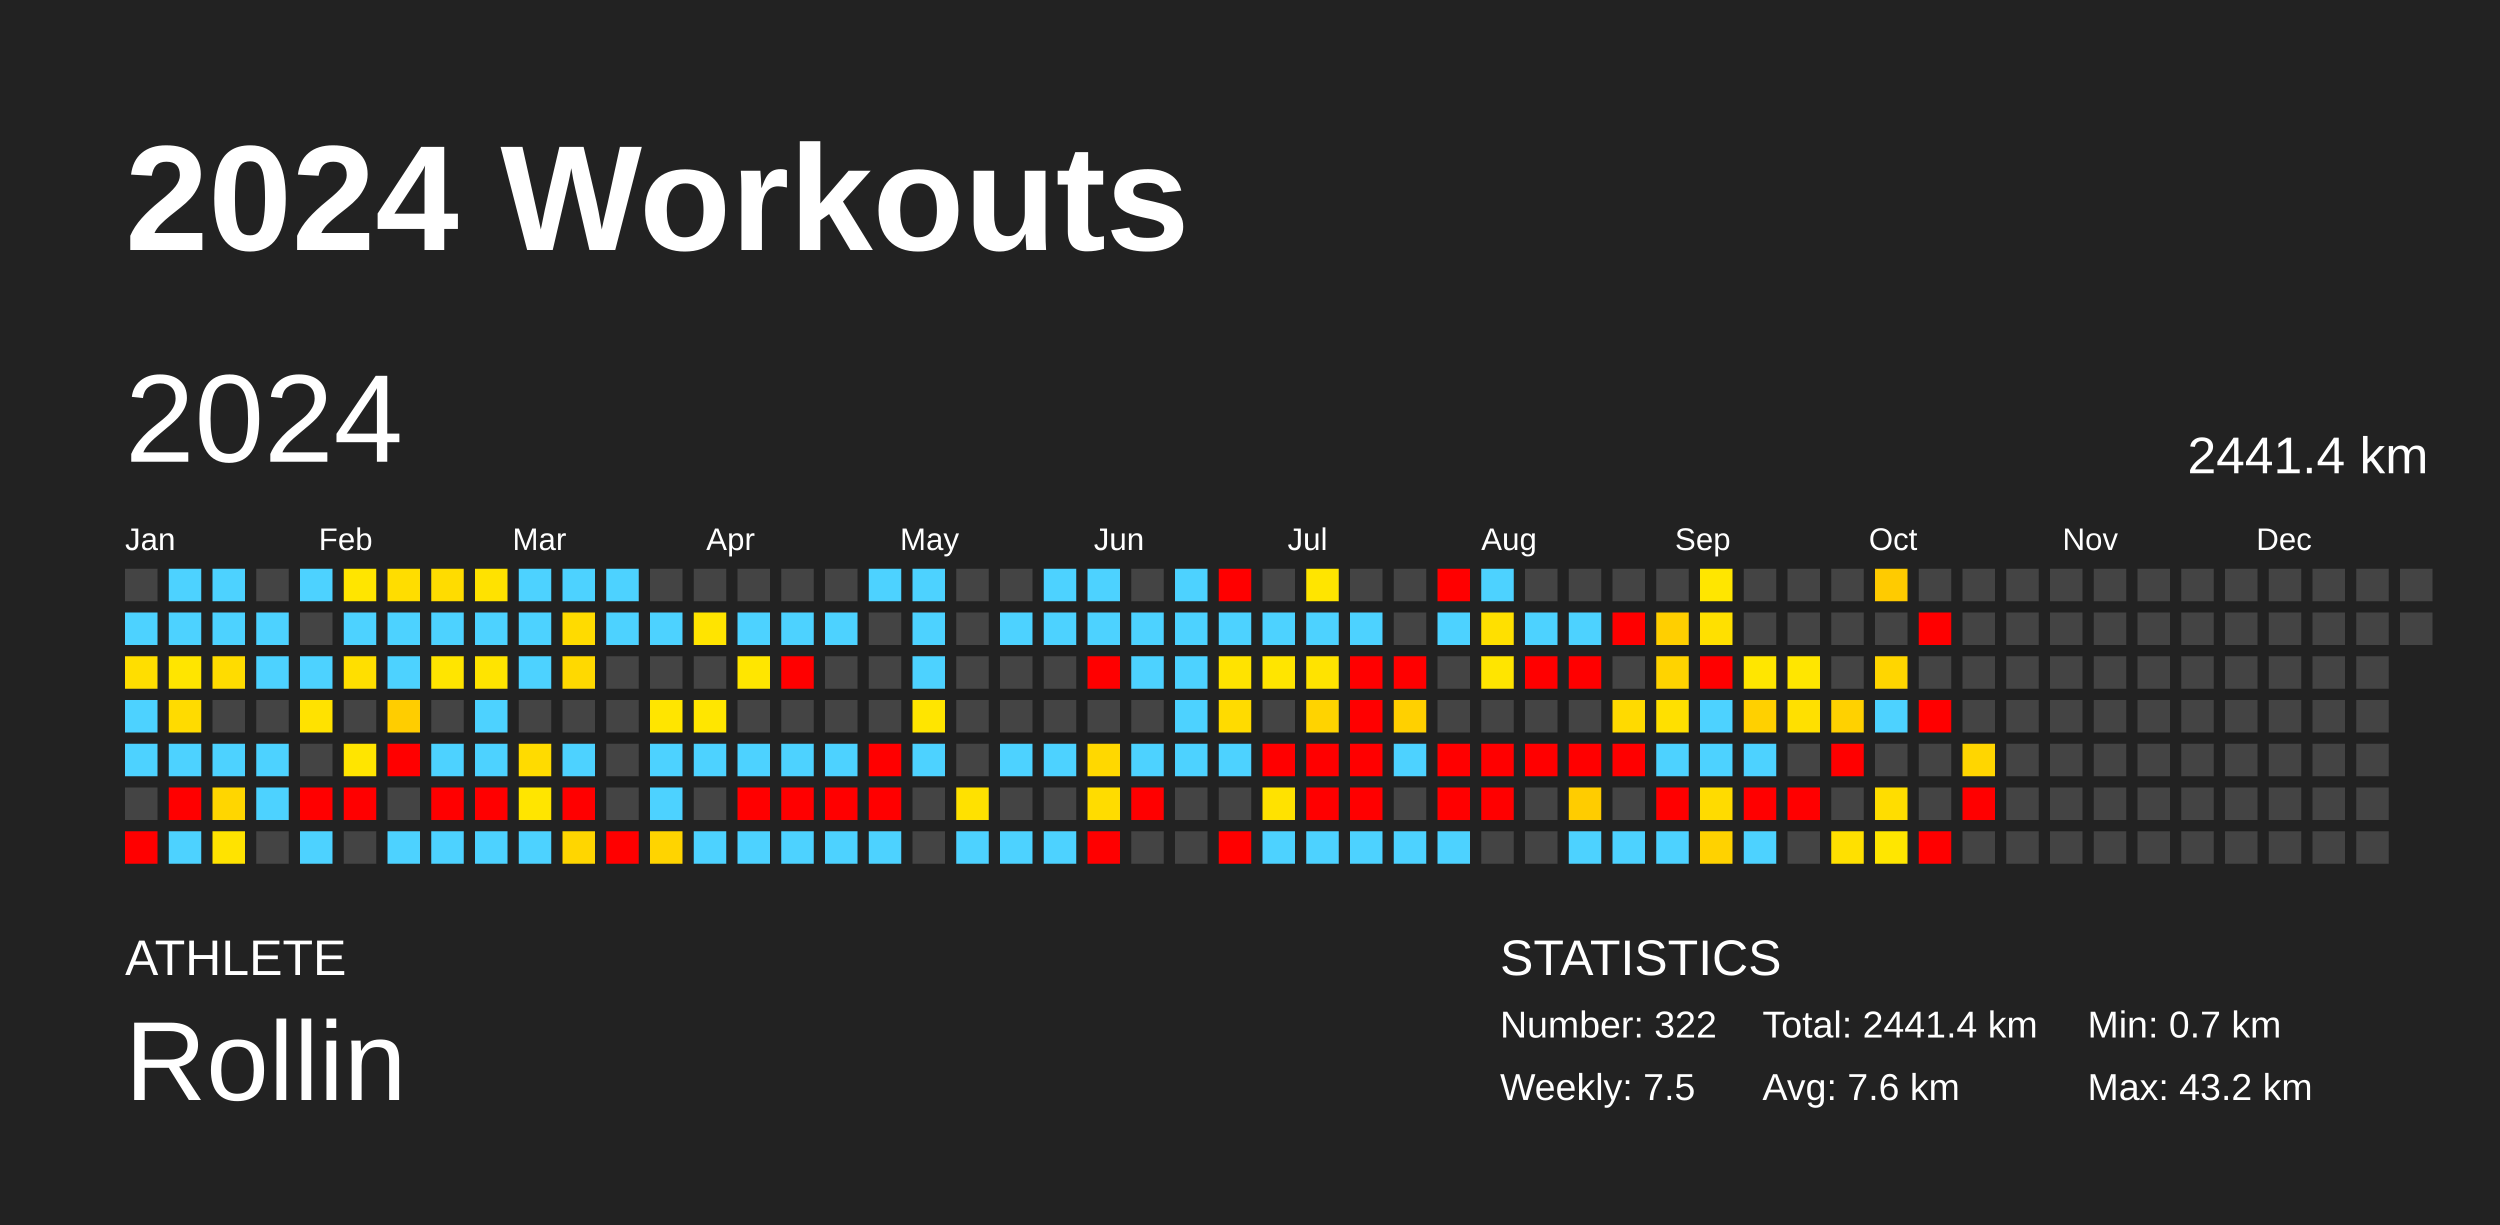
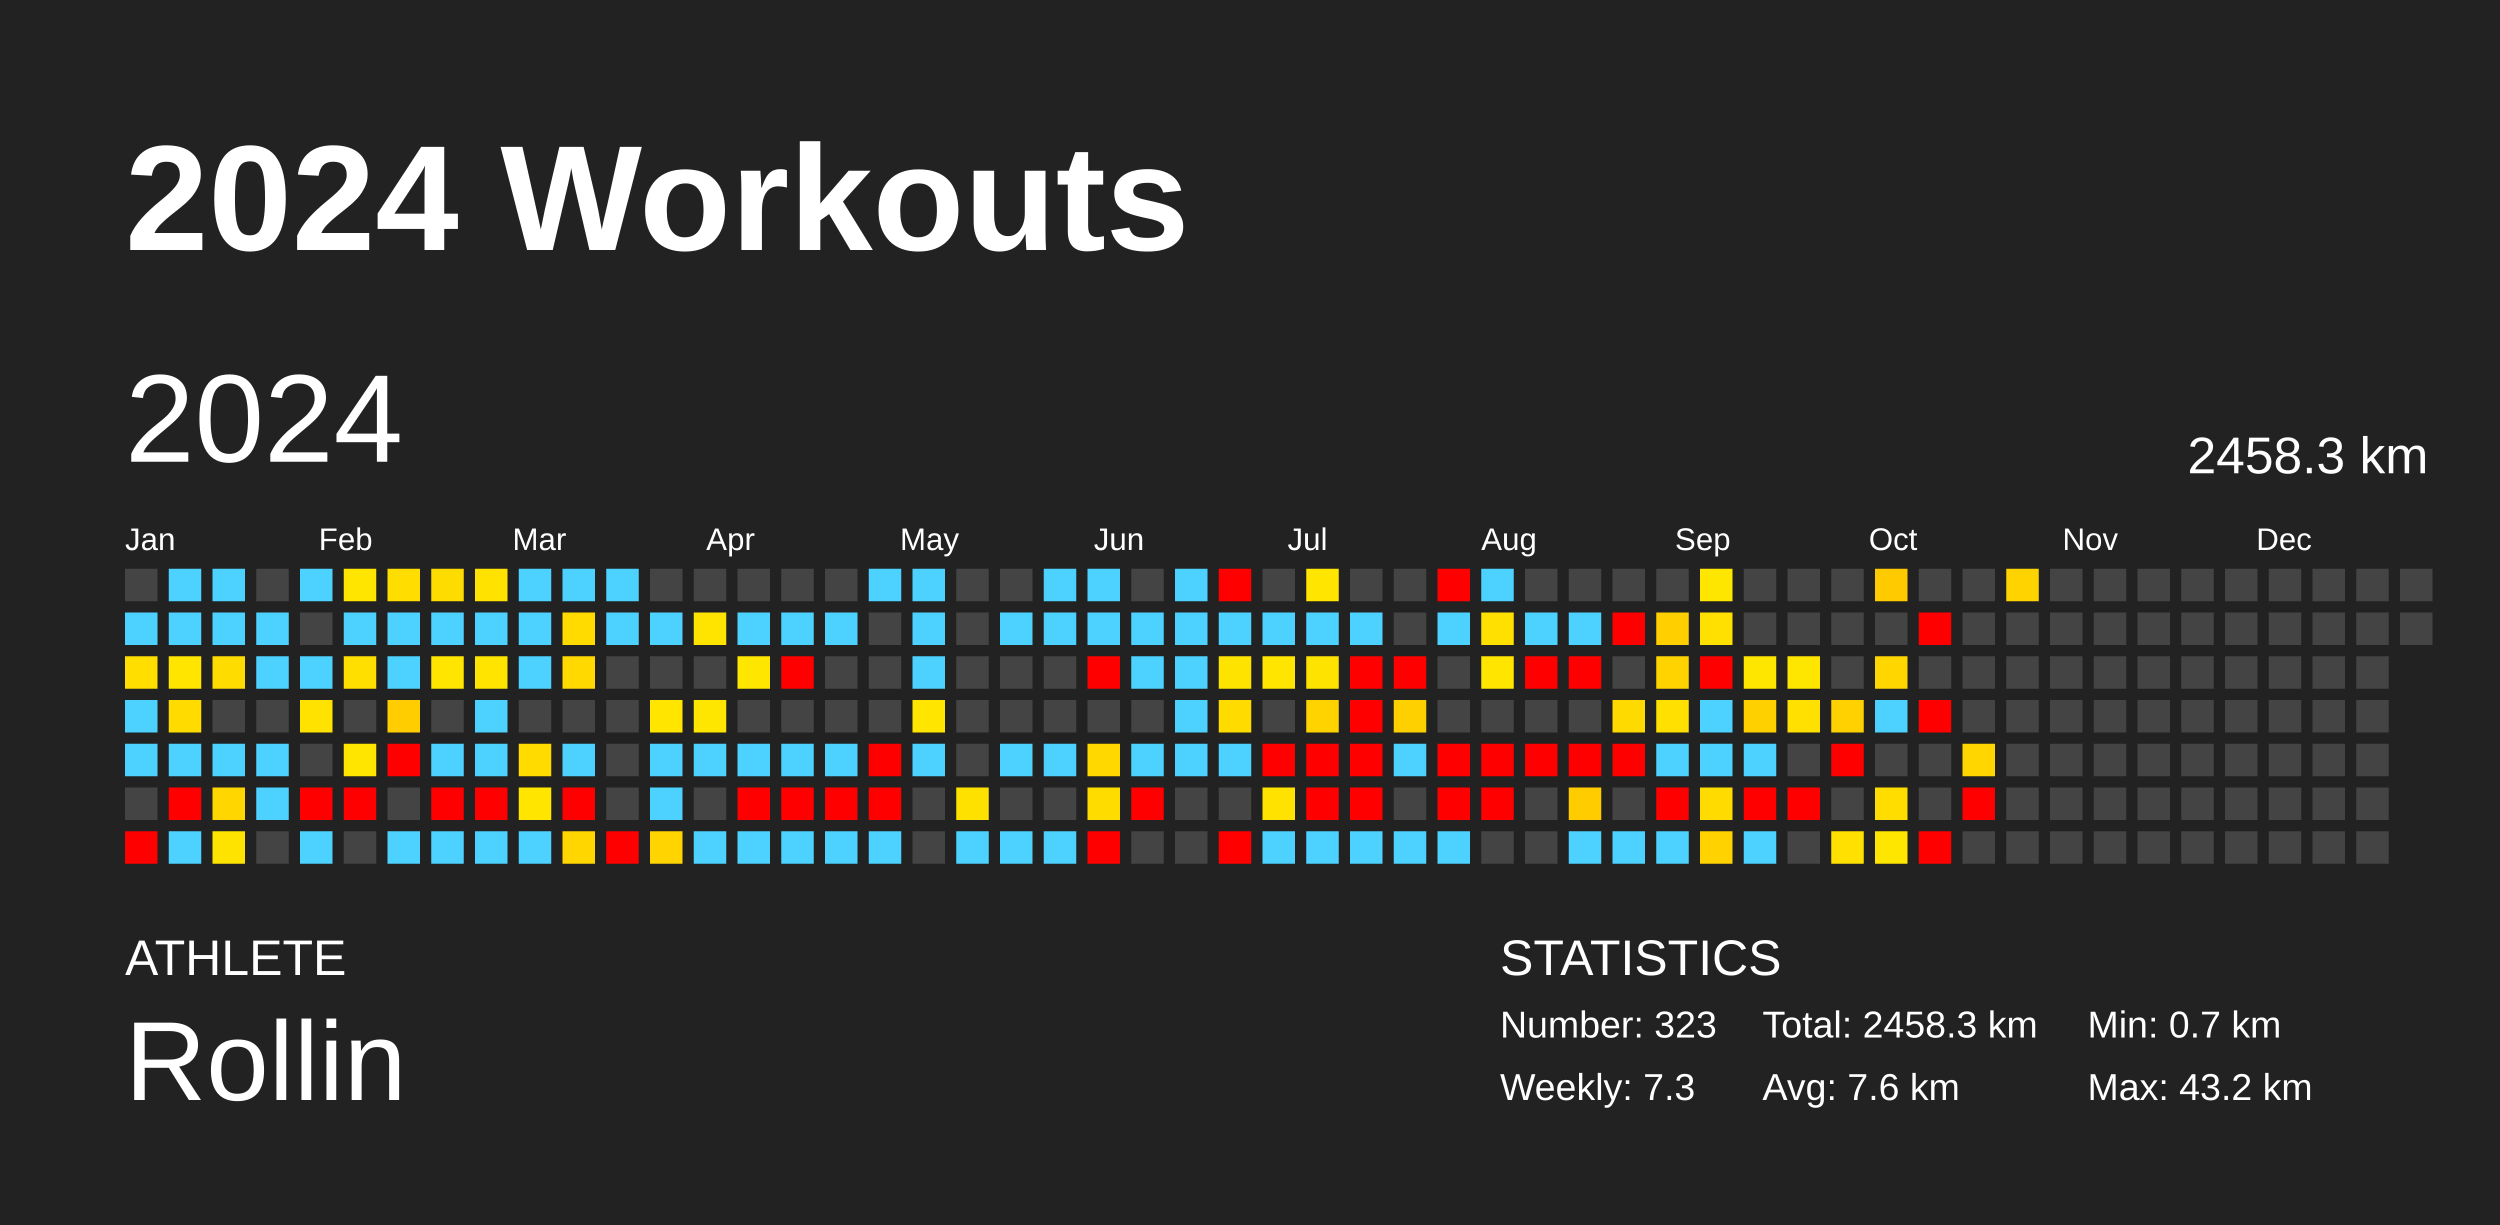
<svg xmlns="http://www.w3.org/2000/svg" baseProfile="full" height="98mm" version="1.1" viewBox="0,0,200,98" width="200mm">
  <defs />
  <rect fill="#222222" height="98" width="200" x="0" y="0" />
  <text fill="#FFFFFF" style="font-size:12px; font-family:Arial; font-weight:bold;" x="10" y="20">2024 Workouts</text>
  <text fill="#FFFFFF" style="font-size:4px; font-family:Arial" x="10" y="78">ATHLETE</text>
  <text fill="#FFFFFF" style="font-size:9px; font-family:Arial" x="10" y="88">Rollin</text>
  <text fill="#FFFFFF" style="font-size:4px; font-family:Arial" x="120" y="78">STATISTICS</text>
-   <text fill="#FFFFFF" style="font-size:3px; font-family:Arial" x="120" y="83">Number: 322</text>
-   <text fill="#FFFFFF" style="font-size:3px; font-family:Arial" x="120" y="88">Weekly: 7.5</text>
-   <text fill="#FFFFFF" style="font-size:3px; font-family:Arial" x="141" y="83">Total: 2441.4 km</text>
+   <text fill="#FFFFFF" style="font-size:3px; font-family:Arial" x="120" y="83">Number: 323</text>
+   <text fill="#FFFFFF" style="font-size:3px; font-family:Arial" x="120" y="88">Weekly: 7.3</text>
+   <text fill="#FFFFFF" style="font-size:3px; font-family:Arial" x="141" y="83">Total: 2458.3 km</text>
  <text fill="#FFFFFF" style="font-size:3px; font-family:Arial" x="141" y="88">Avg: 7.6 km</text>
  <text fill="#FFFFFF" style="font-size:3px; font-family:Arial" x="167" y="83">Min: 0.7 km</text>
  <text fill="#FFFFFF" style="font-size:3px; font-family:Arial" x="167" y="88">Max: 43.2 km</text>
  <text dominant-baseline="hanging" fill="#FFFFFF" style="font-size:10.0px; font-family:Arial;" x="10" y="30">2024</text>
-   <text dominant-baseline="hanging" fill="#FFFFFF" style="font-size:4.125px; font-family:Arial;" x="175" y="35">2441.4 km</text>
+   <text dominant-baseline="hanging" fill="#FFFFFF" style="font-size:4.125px; font-family:Arial;" x="175" y="35">2458.3 km</text>
  <text fill="#FFFFFF" style="font-size:2.5px; font-family:Arial" x="10.0" y="44">Jan</text>
  <text fill="#FFFFFF" style="font-size:2.5px; font-family:Arial" x="25.5" y="44">Feb</text>
  <text fill="#FFFFFF" style="font-size:2.5px; font-family:Arial" x="41.0" y="44">Mar</text>
  <text fill="#FFFFFF" style="font-size:2.5px; font-family:Arial" x="56.5" y="44">Apr</text>
  <text fill="#FFFFFF" style="font-size:2.5px; font-family:Arial" x="72.0" y="44">May</text>
  <text fill="#FFFFFF" style="font-size:2.5px; font-family:Arial" x="87.5" y="44">Jun</text>
  <text fill="#FFFFFF" style="font-size:2.5px; font-family:Arial" x="103.0" y="44">Jul</text>
  <text fill="#FFFFFF" style="font-size:2.5px; font-family:Arial" x="118.5" y="44">Aug</text>
  <text fill="#FFFFFF" style="font-size:2.5px; font-family:Arial" x="134.0" y="44">Sep</text>
  <text fill="#FFFFFF" style="font-size:2.5px; font-family:Arial" x="149.5" y="44">Oct</text>
  <text fill="#FFFFFF" style="font-size:2.5px; font-family:Arial" x="165.0" y="44">Nov</text>
  <text fill="#FFFFFF" style="font-size:2.5px; font-family:Arial" x="180.5" y="44">Dec</text>
  <rect fill="#444444" height="2.6" width="2.6" x="10.0" y="45.5" />
  <rect fill="#4dd2ff" height="2.6" width="2.6" x="10.0" y="49.0" />
  <rect fill="#ffde00" height="2.6" width="2.6" x="10.0" y="52.5" />
  <rect fill="#4dd2ff" height="2.6" width="2.6" x="10.0" y="56.0" />
  <rect fill="#4dd2ff" height="2.6" width="2.6" x="10.0" y="59.5" />
  <rect fill="#444444" height="2.6" width="2.6" x="10.0" y="63.0" />
  <rect fill="red" height="2.6" width="2.6" x="10.0" y="66.5" />
  <rect fill="#4dd2ff" height="2.6" width="2.6" x="13.5" y="45.5" />
  <rect fill="#4dd2ff" height="2.6" width="2.6" x="13.5" y="49.0" />
  <rect fill="#ffe500" height="2.6" width="2.6" x="13.5" y="52.5" />
  <rect fill="#ffdb00" height="2.6" width="2.6" x="13.5" y="56.0" />
  <rect fill="#4dd2ff" height="2.6" width="2.6" x="13.5" y="59.5" />
  <rect fill="red" height="2.6" width="2.6" x="13.5" y="63.0" />
  <rect fill="#4dd2ff" height="2.6" width="2.6" x="13.5" y="66.5" />
  <rect fill="#4dd2ff" height="2.6" width="2.6" x="17.0" y="45.5" />
  <rect fill="#4dd2ff" height="2.6" width="2.6" x="17.0" y="49.0" />
  <rect fill="#ffdc00" height="2.6" width="2.6" x="17.0" y="52.5" />
  <rect fill="#444444" height="2.6" width="2.6" x="17.0" y="56.0" />
  <rect fill="#4dd2ff" height="2.6" width="2.6" x="17.0" y="59.5" />
  <rect fill="#ffd600" height="2.6" width="2.6" x="17.0" y="63.0" />
  <rect fill="#ffe300" height="2.6" width="2.6" x="17.0" y="66.5" />
  <rect fill="#444444" height="2.6" width="2.6" x="20.5" y="45.5" />
  <rect fill="#4dd2ff" height="2.6" width="2.6" x="20.5" y="49.0" />
  <rect fill="#4dd2ff" height="2.6" width="2.6" x="20.5" y="52.5" />
  <rect fill="#444444" height="2.6" width="2.6" x="20.5" y="56.0" />
  <rect fill="#4dd2ff" height="2.6" width="2.6" x="20.5" y="59.5" />
  <rect fill="#4dd2ff" height="2.6" width="2.6" x="20.5" y="63.0" />
  <rect fill="#444444" height="2.6" width="2.6" x="20.5" y="66.5" />
  <rect fill="#4dd2ff" height="2.6" width="2.6" x="24.0" y="45.5" />
  <rect fill="#444444" height="2.6" width="2.6" x="24.0" y="49.0" />
  <rect fill="#4dd2ff" height="2.6" width="2.6" x="24.0" y="52.5" />
  <rect fill="#ffe200" height="2.6" width="2.6" x="24.0" y="56.0" />
  <rect fill="#444444" height="2.6" width="2.6" x="24.0" y="59.5" />
  <rect fill="red" height="2.6" width="2.6" x="24.0" y="63.0" />
  <rect fill="#4dd2ff" height="2.6" width="2.6" x="24.0" y="66.5" />
  <rect fill="#ffe500" height="2.6" width="2.6" x="27.5" y="45.5" />
  <rect fill="#4dd2ff" height="2.6" width="2.6" x="27.5" y="49.0" />
  <rect fill="#ffdf00" height="2.6" width="2.6" x="27.5" y="52.5" />
  <rect fill="#444444" height="2.6" width="2.6" x="27.5" y="56.0" />
  <rect fill="#ffe500" height="2.6" width="2.6" x="27.5" y="59.5" />
  <rect fill="red" height="2.6" width="2.6" x="27.5" y="63.0" />
  <rect fill="#444444" height="2.6" width="2.6" x="27.5" y="66.5" />
  <rect fill="#ffdd00" height="2.6" width="2.6" x="31.0" y="45.5" />
  <rect fill="#4dd2ff" height="2.6" width="2.6" x="31.0" y="49.0" />
  <rect fill="#4dd2ff" height="2.6" width="2.6" x="31.0" y="52.5" />
  <rect fill="#ffcd00" height="2.6" width="2.6" x="31.0" y="56.0" />
  <rect fill="red" height="2.6" width="2.6" x="31.0" y="59.5" />
  <rect fill="#444444" height="2.6" width="2.6" x="31.0" y="63.0" />
  <rect fill="#4dd2ff" height="2.6" width="2.6" x="31.0" y="66.5" />
  <rect fill="#ffdc00" height="2.6" width="2.6" x="34.5" y="45.5" />
  <rect fill="#4dd2ff" height="2.6" width="2.6" x="34.5" y="49.0" />
  <rect fill="#ffe500" height="2.6" width="2.6" x="34.5" y="52.5" />
  <rect fill="#444444" height="2.6" width="2.6" x="34.5" y="56.0" />
  <rect fill="#4dd2ff" height="2.6" width="2.6" x="34.5" y="59.5" />
  <rect fill="red" height="2.6" width="2.6" x="34.5" y="63.0" />
  <rect fill="#4dd2ff" height="2.6" width="2.6" x="34.5" y="66.5" />
  <rect fill="#ffe200" height="2.6" width="2.6" x="38.0" y="45.5" />
  <rect fill="#4dd2ff" height="2.6" width="2.6" x="38.0" y="49.0" />
  <rect fill="#ffe400" height="2.6" width="2.6" x="38.0" y="52.5" />
  <rect fill="#4dd2ff" height="2.6" width="2.6" x="38.0" y="56.0" />
  <rect fill="#4dd2ff" height="2.6" width="2.6" x="38.0" y="59.5" />
  <rect fill="red" height="2.6" width="2.6" x="38.0" y="63.0" />
  <rect fill="#4dd2ff" height="2.6" width="2.6" x="38.0" y="66.5" />
  <rect fill="#4dd2ff" height="2.6" width="2.6" x="41.5" y="45.5" />
  <rect fill="#4dd2ff" height="2.6" width="2.6" x="41.5" y="49.0" />
  <rect fill="#4dd2ff" height="2.6" width="2.6" x="41.5" y="52.5" />
  <rect fill="#444444" height="2.6" width="2.6" x="41.5" y="56.0" />
  <rect fill="#ffdb00" height="2.6" width="2.6" x="41.5" y="59.5" />
  <rect fill="#ffe500" height="2.6" width="2.6" x="41.5" y="63.0" />
  <rect fill="#4dd2ff" height="2.6" width="2.6" x="41.5" y="66.5" />
  <rect fill="#4dd2ff" height="2.6" width="2.6" x="45.0" y="45.5" />
  <rect fill="#ffdb00" height="2.6" width="2.6" x="45.0" y="49.0" />
  <rect fill="#ffd900" height="2.6" width="2.6" x="45.0" y="52.5" />
  <rect fill="#444444" height="2.6" width="2.6" x="45.0" y="56.0" />
  <rect fill="#4dd2ff" height="2.6" width="2.6" x="45.0" y="59.5" />
  <rect fill="red" height="2.6" width="2.6" x="45.0" y="63.0" />
  <rect fill="#ffd600" height="2.6" width="2.6" x="45.0" y="66.5" />
  <rect fill="#4dd2ff" height="2.6" width="2.6" x="48.5" y="45.5" />
  <rect fill="#4dd2ff" height="2.6" width="2.6" x="48.5" y="49.0" />
  <rect fill="#444444" height="2.6" width="2.6" x="48.5" y="52.5" />
  <rect fill="#444444" height="2.6" width="2.6" x="48.5" y="56.0" />
  <rect fill="#444444" height="2.6" width="2.6" x="48.5" y="59.5" />
  <rect fill="#444444" height="2.6" width="2.6" x="48.5" y="63.0" />
  <rect fill="red" height="2.6" width="2.6" x="48.5" y="66.5" />
  <rect fill="#444444" height="2.6" width="2.6" x="52.0" y="45.5" />
  <rect fill="#4dd2ff" height="2.6" width="2.6" x="52.0" y="49.0" />
  <rect fill="#444444" height="2.6" width="2.6" x="52.0" y="52.5" />
  <rect fill="#ffe500" height="2.6" width="2.6" x="52.0" y="56.0" />
  <rect fill="#4dd2ff" height="2.6" width="2.6" x="52.0" y="59.5" />
  <rect fill="#4dd2ff" height="2.6" width="2.6" x="52.0" y="63.0" />
  <rect fill="#ffd400" height="2.6" width="2.6" x="52.0" y="66.5" />
  <rect fill="#444444" height="2.6" width="2.6" x="55.5" y="45.5" />
  <rect fill="#ffe400" height="2.6" width="2.6" x="55.5" y="49.0" />
  <rect fill="#444444" height="2.6" width="2.6" x="55.5" y="52.5" />
  <rect fill="#ffe600" height="2.6" width="2.6" x="55.5" y="56.0" />
  <rect fill="#4dd2ff" height="2.6" width="2.6" x="55.5" y="59.5" />
  <rect fill="#444444" height="2.6" width="2.6" x="55.5" y="63.0" />
  <rect fill="#4dd2ff" height="2.6" width="2.6" x="55.5" y="66.5" />
  <rect fill="#444444" height="2.6" width="2.6" x="59.0" y="45.5" />
  <rect fill="#4dd2ff" height="2.6" width="2.6" x="59.0" y="49.0" />
  <rect fill="#ffe600" height="2.6" width="2.6" x="59.0" y="52.5" />
  <rect fill="#444444" height="2.6" width="2.6" x="59.0" y="56.0" />
  <rect fill="#4dd2ff" height="2.6" width="2.6" x="59.0" y="59.5" />
  <rect fill="red" height="2.6" width="2.6" x="59.0" y="63.0" />
  <rect fill="#4dd2ff" height="2.6" width="2.6" x="59.0" y="66.5" />
  <rect fill="#444444" height="2.6" width="2.6" x="62.5" y="45.5" />
  <rect fill="#4dd2ff" height="2.6" width="2.6" x="62.5" y="49.0" />
  <rect fill="red" height="2.6" width="2.6" x="62.5" y="52.5" />
  <rect fill="#444444" height="2.6" width="2.6" x="62.5" y="56.0" />
  <rect fill="#4dd2ff" height="2.6" width="2.6" x="62.5" y="59.5" />
  <rect fill="red" height="2.6" width="2.6" x="62.5" y="63.0" />
  <rect fill="#4dd2ff" height="2.6" width="2.6" x="62.5" y="66.5" />
  <rect fill="#444444" height="2.6" width="2.6" x="66.0" y="45.5" />
  <rect fill="#4dd2ff" height="2.6" width="2.6" x="66.0" y="49.0" />
  <rect fill="#444444" height="2.6" width="2.6" x="66.0" y="52.5" />
  <rect fill="#444444" height="2.6" width="2.6" x="66.0" y="56.0" />
  <rect fill="#4dd2ff" height="2.6" width="2.6" x="66.0" y="59.5" />
  <rect fill="red" height="2.6" width="2.6" x="66.0" y="63.0" />
  <rect fill="#4dd2ff" height="2.6" width="2.6" x="66.0" y="66.5" />
  <rect fill="#4dd2ff" height="2.6" width="2.6" x="69.5" y="45.5" />
  <rect fill="#444444" height="2.6" width="2.6" x="69.5" y="49.0" />
  <rect fill="#444444" height="2.6" width="2.6" x="69.5" y="52.5" />
  <rect fill="#444444" height="2.6" width="2.6" x="69.5" y="56.0" />
  <rect fill="red" height="2.6" width="2.6" x="69.5" y="59.5" />
  <rect fill="red" height="2.6" width="2.6" x="69.5" y="63.0" />
  <rect fill="#4dd2ff" height="2.6" width="2.6" x="69.5" y="66.5" />
  <rect fill="#4dd2ff" height="2.6" width="2.6" x="73.0" y="45.5" />
  <rect fill="#4dd2ff" height="2.6" width="2.6" x="73.0" y="49.0" />
  <rect fill="#4dd2ff" height="2.6" width="2.6" x="73.0" y="52.5" />
  <rect fill="#ffe500" height="2.6" width="2.6" x="73.0" y="56.0" />
  <rect fill="#4dd2ff" height="2.6" width="2.6" x="73.0" y="59.5" />
  <rect fill="#444444" height="2.6" width="2.6" x="73.0" y="63.0" />
  <rect fill="#444444" height="2.6" width="2.6" x="73.0" y="66.5" />
  <rect fill="#444444" height="2.6" width="2.6" x="76.5" y="45.5" />
  <rect fill="#444444" height="2.6" width="2.6" x="76.5" y="49.0" />
  <rect fill="#444444" height="2.6" width="2.6" x="76.5" y="52.5" />
  <rect fill="#444444" height="2.6" width="2.6" x="76.5" y="56.0" />
  <rect fill="#444444" height="2.6" width="2.6" x="76.5" y="59.5" />
  <rect fill="#ffe100" height="2.6" width="2.6" x="76.5" y="63.0" />
  <rect fill="#4dd2ff" height="2.6" width="2.6" x="76.5" y="66.5" />
  <rect fill="#444444" height="2.6" width="2.6" x="80.0" y="45.5" />
  <rect fill="#4dd2ff" height="2.6" width="2.6" x="80.0" y="49.0" />
  <rect fill="#444444" height="2.6" width="2.6" x="80.0" y="52.5" />
  <rect fill="#444444" height="2.6" width="2.6" x="80.0" y="56.0" />
  <rect fill="#4dd2ff" height="2.6" width="2.6" x="80.0" y="59.5" />
  <rect fill="#444444" height="2.6" width="2.6" x="80.0" y="63.0" />
  <rect fill="#4dd2ff" height="2.6" width="2.6" x="80.0" y="66.5" />
  <rect fill="#4dd2ff" height="2.6" width="2.6" x="83.5" y="45.5" />
  <rect fill="#4dd2ff" height="2.6" width="2.6" x="83.5" y="49.0" />
  <rect fill="#444444" height="2.6" width="2.6" x="83.5" y="52.5" />
  <rect fill="#444444" height="2.6" width="2.6" x="83.5" y="56.0" />
  <rect fill="#4dd2ff" height="2.6" width="2.6" x="83.5" y="59.5" />
  <rect fill="#444444" height="2.6" width="2.6" x="83.5" y="63.0" />
  <rect fill="#4dd2ff" height="2.6" width="2.6" x="83.5" y="66.5" />
  <rect fill="#4dd2ff" height="2.6" width="2.6" x="87.0" y="45.5" />
  <rect fill="#4dd2ff" height="2.6" width="2.6" x="87.0" y="49.0" />
  <rect fill="red" height="2.6" width="2.6" x="87.0" y="52.5" />
  <rect fill="#444444" height="2.6" width="2.6" x="87.0" y="56.0" />
  <rect fill="#ffd800" height="2.6" width="2.6" x="87.0" y="59.5" />
  <rect fill="#ffdc00" height="2.6" width="2.6" x="87.0" y="63.0" />
  <rect fill="red" height="2.6" width="2.6" x="87.0" y="66.5" />
  <rect fill="#444444" height="2.6" width="2.6" x="90.5" y="45.5" />
  <rect fill="#4dd2ff" height="2.6" width="2.6" x="90.5" y="49.0" />
  <rect fill="#4dd2ff" height="2.6" width="2.6" x="90.5" y="52.5" />
  <rect fill="#444444" height="2.6" width="2.6" x="90.5" y="56.0" />
  <rect fill="#4dd2ff" height="2.6" width="2.6" x="90.5" y="59.5" />
  <rect fill="red" height="2.6" width="2.6" x="90.5" y="63.0" />
  <rect fill="#444444" height="2.6" width="2.6" x="90.5" y="66.5" />
  <rect fill="#4dd2ff" height="2.6" width="2.6" x="94.0" y="45.5" />
  <rect fill="#4dd2ff" height="2.6" width="2.6" x="94.0" y="49.0" />
  <rect fill="#4dd2ff" height="2.6" width="2.6" x="94.0" y="52.5" />
  <rect fill="#4dd2ff" height="2.6" width="2.6" x="94.0" y="56.0" />
  <rect fill="#4dd2ff" height="2.6" width="2.6" x="94.0" y="59.5" />
  <rect fill="#444444" height="2.6" width="2.6" x="94.0" y="63.0" />
  <rect fill="#444444" height="2.6" width="2.6" x="94.0" y="66.5" />
  <rect fill="red" height="2.6" width="2.6" x="97.5" y="45.5" />
  <rect fill="#4dd2ff" height="2.6" width="2.6" x="97.5" y="49.0" />
  <rect fill="#ffe300" height="2.6" width="2.6" x="97.5" y="52.5" />
  <rect fill="#ffdb00" height="2.6" width="2.6" x="97.5" y="56.0" />
  <rect fill="#4dd2ff" height="2.6" width="2.6" x="97.5" y="59.5" />
  <rect fill="#444444" height="2.6" width="2.6" x="97.5" y="63.0" />
  <rect fill="red" height="2.6" width="2.6" x="97.5" y="66.5" />
  <rect fill="#444444" height="2.6" width="2.6" x="101.0" y="45.5" />
  <rect fill="#4dd2ff" height="2.6" width="2.6" x="101.0" y="49.0" />
  <rect fill="#ffe500" height="2.6" width="2.6" x="101.0" y="52.5" />
  <rect fill="#444444" height="2.6" width="2.6" x="101.0" y="56.0" />
  <rect fill="red" height="2.6" width="2.6" x="101.0" y="59.5" />
  <rect fill="#ffe200" height="2.6" width="2.6" x="101.0" y="63.0" />
  <rect fill="#4dd2ff" height="2.6" width="2.6" x="101.0" y="66.5" />
  <rect fill="#ffe500" height="2.6" width="2.6" x="104.5" y="45.5" />
  <rect fill="#4dd2ff" height="2.6" width="2.6" x="104.5" y="49.0" />
  <rect fill="#ffe300" height="2.6" width="2.6" x="104.5" y="52.5" />
  <rect fill="#ffd300" height="2.6" width="2.6" x="104.5" y="56.0" />
  <rect fill="red" height="2.6" width="2.6" x="104.5" y="59.5" />
  <rect fill="red" height="2.6" width="2.6" x="104.5" y="63.0" />
  <rect fill="#4dd2ff" height="2.6" width="2.6" x="104.5" y="66.5" />
  <rect fill="#444444" height="2.6" width="2.6" x="108.0" y="45.5" />
  <rect fill="#4dd2ff" height="2.6" width="2.6" x="108.0" y="49.0" />
  <rect fill="red" height="2.6" width="2.6" x="108.0" y="52.5" />
  <rect fill="red" height="2.6" width="2.6" x="108.0" y="56.0" />
  <rect fill="red" height="2.6" width="2.6" x="108.0" y="59.5" />
  <rect fill="red" height="2.6" width="2.6" x="108.0" y="63.0" />
  <rect fill="#4dd2ff" height="2.6" width="2.6" x="108.0" y="66.5" />
  <rect fill="#444444" height="2.6" width="2.6" x="111.5" y="45.5" />
  <rect fill="#444444" height="2.6" width="2.6" x="111.5" y="49.0" />
  <rect fill="red" height="2.6" width="2.6" x="111.5" y="52.5" />
  <rect fill="#ffd000" height="2.6" width="2.6" x="111.5" y="56.0" />
  <rect fill="#4dd2ff" height="2.6" width="2.6" x="111.5" y="59.5" />
  <rect fill="#444444" height="2.6" width="2.6" x="111.5" y="63.0" />
  <rect fill="#4dd2ff" height="2.6" width="2.6" x="111.5" y="66.5" />
  <rect fill="red" height="2.6" width="2.6" x="115.0" y="45.5" />
  <rect fill="#4dd2ff" height="2.6" width="2.6" x="115.0" y="49.0" />
  <rect fill="#444444" height="2.6" width="2.6" x="115.0" y="52.5" />
  <rect fill="#444444" height="2.6" width="2.6" x="115.0" y="56.0" />
  <rect fill="red" height="2.6" width="2.6" x="115.0" y="59.5" />
  <rect fill="red" height="2.6" width="2.6" x="115.0" y="63.0" />
  <rect fill="#4dd2ff" height="2.6" width="2.6" x="115.0" y="66.5" />
  <rect fill="#4dd2ff" height="2.6" width="2.6" x="118.5" y="45.5" />
  <rect fill="#ffe000" height="2.6" width="2.6" x="118.5" y="49.0" />
  <rect fill="#ffe500" height="2.6" width="2.6" x="118.5" y="52.5" />
  <rect fill="#444444" height="2.6" width="2.6" x="118.5" y="56.0" />
  <rect fill="red" height="2.6" width="2.6" x="118.5" y="59.5" />
  <rect fill="red" height="2.6" width="2.6" x="118.5" y="63.0" />
  <rect fill="#444444" height="2.6" width="2.6" x="118.5" y="66.5" />
  <rect fill="#444444" height="2.6" width="2.6" x="122.0" y="45.5" />
  <rect fill="#4dd2ff" height="2.6" width="2.6" x="122.0" y="49.0" />
  <rect fill="red" height="2.6" width="2.6" x="122.0" y="52.5" />
  <rect fill="#444444" height="2.6" width="2.6" x="122.0" y="56.0" />
  <rect fill="red" height="2.6" width="2.6" x="122.0" y="59.5" />
  <rect fill="#444444" height="2.6" width="2.6" x="122.0" y="63.0" />
  <rect fill="#444444" height="2.6" width="2.6" x="122.0" y="66.5" />
  <rect fill="#444444" height="2.6" width="2.6" x="125.5" y="45.5" />
  <rect fill="#4dd2ff" height="2.6" width="2.6" x="125.5" y="49.0" />
  <rect fill="red" height="2.6" width="2.6" x="125.5" y="52.5" />
  <rect fill="#444444" height="2.6" width="2.6" x="125.5" y="56.0" />
  <rect fill="red" height="2.6" width="2.6" x="125.5" y="59.5" />
  <rect fill="#ffcc00" height="2.6" width="2.6" x="125.5" y="63.0" />
  <rect fill="#4dd2ff" height="2.6" width="2.6" x="125.5" y="66.5" />
  <rect fill="#444444" height="2.6" width="2.6" x="129.0" y="45.5" />
  <rect fill="red" height="2.6" width="2.6" x="129.0" y="49.0" />
  <rect fill="#444444" height="2.6" width="2.6" x="129.0" y="52.5" />
  <rect fill="#ffda00" height="2.6" width="2.6" x="129.0" y="56.0" />
  <rect fill="red" height="2.6" width="2.6" x="129.0" y="59.5" />
  <rect fill="#444444" height="2.6" width="2.6" x="129.0" y="63.0" />
  <rect fill="#4dd2ff" height="2.6" width="2.6" x="129.0" y="66.5" />
  <rect fill="#444444" height="2.6" width="2.6" x="132.5" y="45.5" />
  <rect fill="#ffcf00" height="2.6" width="2.6" x="132.5" y="49.0" />
  <rect fill="#ffd300" height="2.6" width="2.6" x="132.5" y="52.5" />
  <rect fill="#ffe000" height="2.6" width="2.6" x="132.5" y="56.0" />
  <rect fill="#4dd2ff" height="2.6" width="2.6" x="132.5" y="59.5" />
  <rect fill="red" height="2.6" width="2.6" x="132.5" y="63.0" />
  <rect fill="#4dd2ff" height="2.6" width="2.6" x="132.5" y="66.5" />
  <rect fill="#ffe600" height="2.6" width="2.6" x="136.0" y="45.5" />
  <rect fill="#ffe000" height="2.6" width="2.6" x="136.0" y="49.0" />
  <rect fill="red" height="2.6" width="2.6" x="136.0" y="52.5" />
  <rect fill="#4dd2ff" height="2.6" width="2.6" x="136.0" y="56.0" />
  <rect fill="#4dd2ff" height="2.6" width="2.6" x="136.0" y="59.5" />
  <rect fill="#ffdb00" height="2.6" width="2.6" x="136.0" y="63.0" />
  <rect fill="#ffd200" height="2.6" width="2.6" x="136.0" y="66.5" />
  <rect fill="#444444" height="2.6" width="2.6" x="139.5" y="45.5" />
  <rect fill="#444444" height="2.6" width="2.6" x="139.5" y="49.0" />
  <rect fill="#ffe600" height="2.6" width="2.6" x="139.5" y="52.5" />
  <rect fill="#ffd000" height="2.6" width="2.6" x="139.5" y="56.0" />
  <rect fill="#4dd2ff" height="2.6" width="2.6" x="139.5" y="59.5" />
  <rect fill="red" height="2.6" width="2.6" x="139.5" y="63.0" />
  <rect fill="#4dd2ff" height="2.6" width="2.6" x="139.5" y="66.5" />
  <rect fill="#444444" height="2.6" width="2.6" x="143.0" y="45.5" />
  <rect fill="#444444" height="2.6" width="2.6" x="143.0" y="49.0" />
  <rect fill="#ffe600" height="2.6" width="2.6" x="143.0" y="52.5" />
  <rect fill="#ffe000" height="2.6" width="2.6" x="143.0" y="56.0" />
  <rect fill="#444444" height="2.6" width="2.6" x="143.0" y="59.5" />
  <rect fill="red" height="2.6" width="2.6" x="143.0" y="63.0" />
  <rect fill="#444444" height="2.6" width="2.6" x="143.0" y="66.5" />
  <rect fill="#444444" height="2.6" width="2.6" x="146.5" y="45.5" />
  <rect fill="#444444" height="2.6" width="2.6" x="146.5" y="49.0" />
  <rect fill="#444444" height="2.6" width="2.6" x="146.5" y="52.5" />
  <rect fill="#ffd100" height="2.6" width="2.6" x="146.5" y="56.0" />
  <rect fill="red" height="2.6" width="2.6" x="146.5" y="59.5" />
  <rect fill="#444444" height="2.6" width="2.6" x="146.5" y="63.0" />
  <rect fill="#ffe000" height="2.6" width="2.6" x="146.5" y="66.5" />
  <rect fill="#ffcb00" height="2.6" width="2.6" x="150.0" y="45.5" />
  <rect fill="#444444" height="2.6" width="2.6" x="150.0" y="49.0" />
  <rect fill="#ffd600" height="2.6" width="2.6" x="150.0" y="52.5" />
  <rect fill="#4dd2ff" height="2.6" width="2.6" x="150.0" y="56.0" />
  <rect fill="#444444" height="2.6" width="2.6" x="150.0" y="59.5" />
  <rect fill="#ffdd00" height="2.6" width="2.6" x="150.0" y="63.0" />
  <rect fill="#ffe600" height="2.6" width="2.6" x="150.0" y="66.5" />
  <rect fill="#444444" height="2.6" width="2.6" x="153.5" y="45.5" />
  <rect fill="red" height="2.6" width="2.6" x="153.5" y="49.0" />
  <rect fill="#444444" height="2.6" width="2.6" x="153.5" y="52.5" />
  <rect fill="red" height="2.6" width="2.6" x="153.5" y="56.0" />
  <rect fill="#444444" height="2.6" width="2.6" x="153.5" y="59.5" />
  <rect fill="#444444" height="2.6" width="2.6" x="153.5" y="63.0" />
  <rect fill="red" height="2.6" width="2.6" x="153.5" y="66.5" />
  <rect fill="#444444" height="2.6" width="2.6" x="157.0" y="45.5" />
  <rect fill="#444444" height="2.6" width="2.6" x="157.0" y="49.0" />
  <rect fill="#444444" height="2.6" width="2.6" x="157.0" y="52.5" />
  <rect fill="#444444" height="2.6" width="2.6" x="157.0" y="56.0" />
  <rect fill="#ffd600" height="2.6" width="2.6" x="157.0" y="59.5" />
  <rect fill="red" height="2.6" width="2.6" x="157.0" y="63.0" />
  <rect fill="#444444" height="2.6" width="2.6" x="157.0" y="66.5" />
-   <rect fill="#444444" height="2.6" width="2.6" x="160.5" y="45.5" />
+   <rect fill="#ffd300" height="2.6" width="2.6" x="160.5" y="45.5" />
  <rect fill="#444444" height="2.6" width="2.6" x="160.5" y="49.0" />
  <rect fill="#444444" height="2.6" width="2.6" x="160.5" y="52.5" />
  <rect fill="#444444" height="2.6" width="2.6" x="160.5" y="56.0" />
  <rect fill="#444444" height="2.6" width="2.6" x="160.5" y="59.5" />
  <rect fill="#444444" height="2.6" width="2.6" x="160.5" y="63.0" />
  <rect fill="#444444" height="2.6" width="2.6" x="160.5" y="66.5" />
  <rect fill="#444444" height="2.6" width="2.6" x="164.0" y="45.5" />
  <rect fill="#444444" height="2.6" width="2.6" x="164.0" y="49.0" />
  <rect fill="#444444" height="2.6" width="2.6" x="164.0" y="52.5" />
  <rect fill="#444444" height="2.6" width="2.6" x="164.0" y="56.0" />
  <rect fill="#444444" height="2.6" width="2.6" x="164.0" y="59.5" />
  <rect fill="#444444" height="2.6" width="2.6" x="164.0" y="63.0" />
  <rect fill="#444444" height="2.6" width="2.6" x="164.0" y="66.5" />
  <rect fill="#444444" height="2.6" width="2.6" x="167.5" y="45.5" />
  <rect fill="#444444" height="2.6" width="2.6" x="167.5" y="49.0" />
  <rect fill="#444444" height="2.6" width="2.6" x="167.5" y="52.5" />
  <rect fill="#444444" height="2.6" width="2.6" x="167.5" y="56.0" />
  <rect fill="#444444" height="2.6" width="2.6" x="167.5" y="59.5" />
  <rect fill="#444444" height="2.6" width="2.6" x="167.5" y="63.0" />
  <rect fill="#444444" height="2.6" width="2.6" x="167.5" y="66.5" />
  <rect fill="#444444" height="2.6" width="2.6" x="171.0" y="45.5" />
  <rect fill="#444444" height="2.6" width="2.6" x="171.0" y="49.0" />
  <rect fill="#444444" height="2.6" width="2.6" x="171.0" y="52.5" />
  <rect fill="#444444" height="2.6" width="2.6" x="171.0" y="56.0" />
  <rect fill="#444444" height="2.6" width="2.6" x="171.0" y="59.5" />
  <rect fill="#444444" height="2.6" width="2.6" x="171.0" y="63.0" />
  <rect fill="#444444" height="2.6" width="2.6" x="171.0" y="66.5" />
  <rect fill="#444444" height="2.6" width="2.6" x="174.5" y="45.5" />
  <rect fill="#444444" height="2.6" width="2.6" x="174.5" y="49.0" />
  <rect fill="#444444" height="2.6" width="2.6" x="174.5" y="52.5" />
  <rect fill="#444444" height="2.6" width="2.6" x="174.5" y="56.0" />
  <rect fill="#444444" height="2.6" width="2.6" x="174.5" y="59.5" />
  <rect fill="#444444" height="2.6" width="2.6" x="174.5" y="63.0" />
  <rect fill="#444444" height="2.6" width="2.6" x="174.5" y="66.5" />
  <rect fill="#444444" height="2.6" width="2.6" x="178.0" y="45.5" />
  <rect fill="#444444" height="2.6" width="2.6" x="178.0" y="49.0" />
  <rect fill="#444444" height="2.6" width="2.6" x="178.0" y="52.5" />
  <rect fill="#444444" height="2.6" width="2.6" x="178.0" y="56.0" />
  <rect fill="#444444" height="2.6" width="2.6" x="178.0" y="59.5" />
  <rect fill="#444444" height="2.6" width="2.6" x="178.0" y="63.0" />
  <rect fill="#444444" height="2.6" width="2.6" x="178.0" y="66.5" />
  <rect fill="#444444" height="2.6" width="2.6" x="181.5" y="45.5" />
  <rect fill="#444444" height="2.6" width="2.6" x="181.5" y="49.0" />
  <rect fill="#444444" height="2.6" width="2.6" x="181.5" y="52.5" />
  <rect fill="#444444" height="2.6" width="2.6" x="181.5" y="56.0" />
  <rect fill="#444444" height="2.6" width="2.6" x="181.5" y="59.5" />
  <rect fill="#444444" height="2.6" width="2.6" x="181.5" y="63.0" />
  <rect fill="#444444" height="2.6" width="2.6" x="181.5" y="66.5" />
  <rect fill="#444444" height="2.6" width="2.6" x="185.0" y="45.5" />
  <rect fill="#444444" height="2.6" width="2.6" x="185.0" y="49.0" />
  <rect fill="#444444" height="2.6" width="2.6" x="185.0" y="52.5" />
  <rect fill="#444444" height="2.6" width="2.6" x="185.0" y="56.0" />
  <rect fill="#444444" height="2.6" width="2.6" x="185.0" y="59.5" />
  <rect fill="#444444" height="2.6" width="2.6" x="185.0" y="63.0" />
  <rect fill="#444444" height="2.6" width="2.6" x="185.0" y="66.5" />
  <rect fill="#444444" height="2.6" width="2.6" x="188.5" y="45.5" />
  <rect fill="#444444" height="2.6" width="2.6" x="188.5" y="49.0" />
  <rect fill="#444444" height="2.6" width="2.6" x="188.5" y="52.5" />
  <rect fill="#444444" height="2.6" width="2.6" x="188.5" y="56.0" />
  <rect fill="#444444" height="2.6" width="2.6" x="188.5" y="59.5" />
  <rect fill="#444444" height="2.6" width="2.6" x="188.5" y="63.0" />
  <rect fill="#444444" height="2.6" width="2.6" x="188.5" y="66.5" />
  <rect fill="#444444" height="2.6" width="2.6" x="192.0" y="45.5" />
  <rect fill="#444444" height="2.6" width="2.6" x="192.0" y="49.0" />
</svg>
